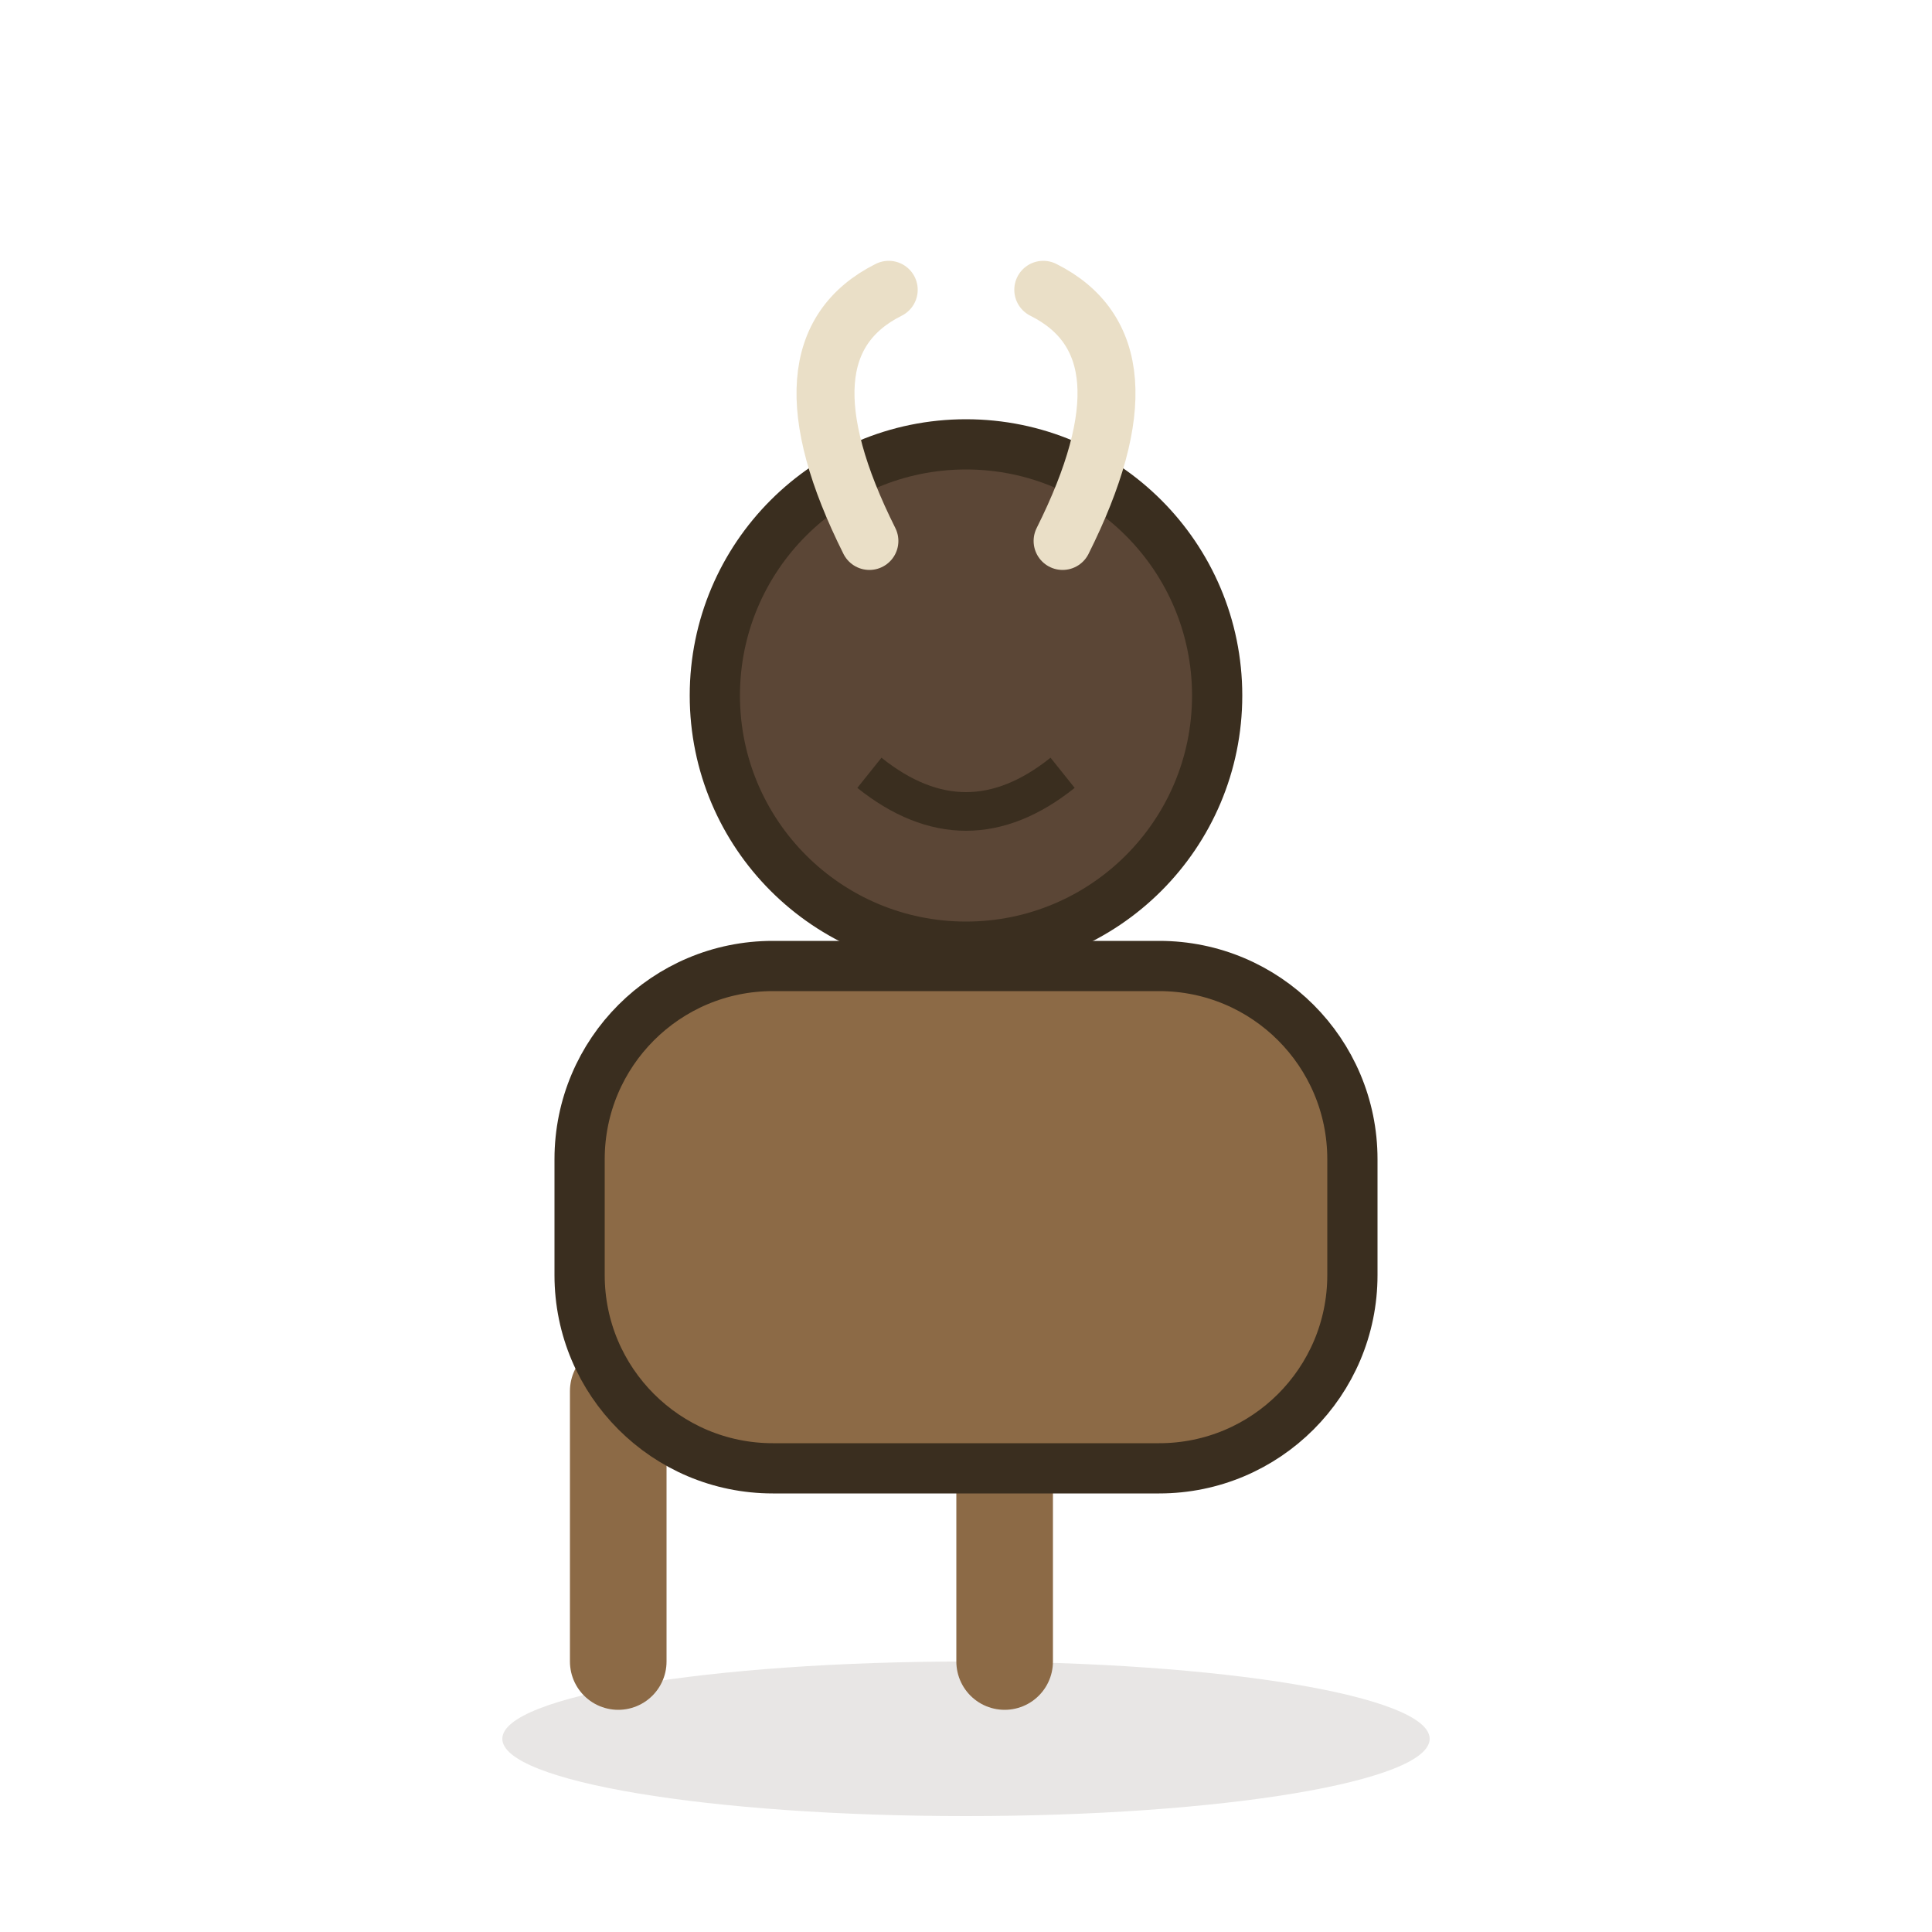
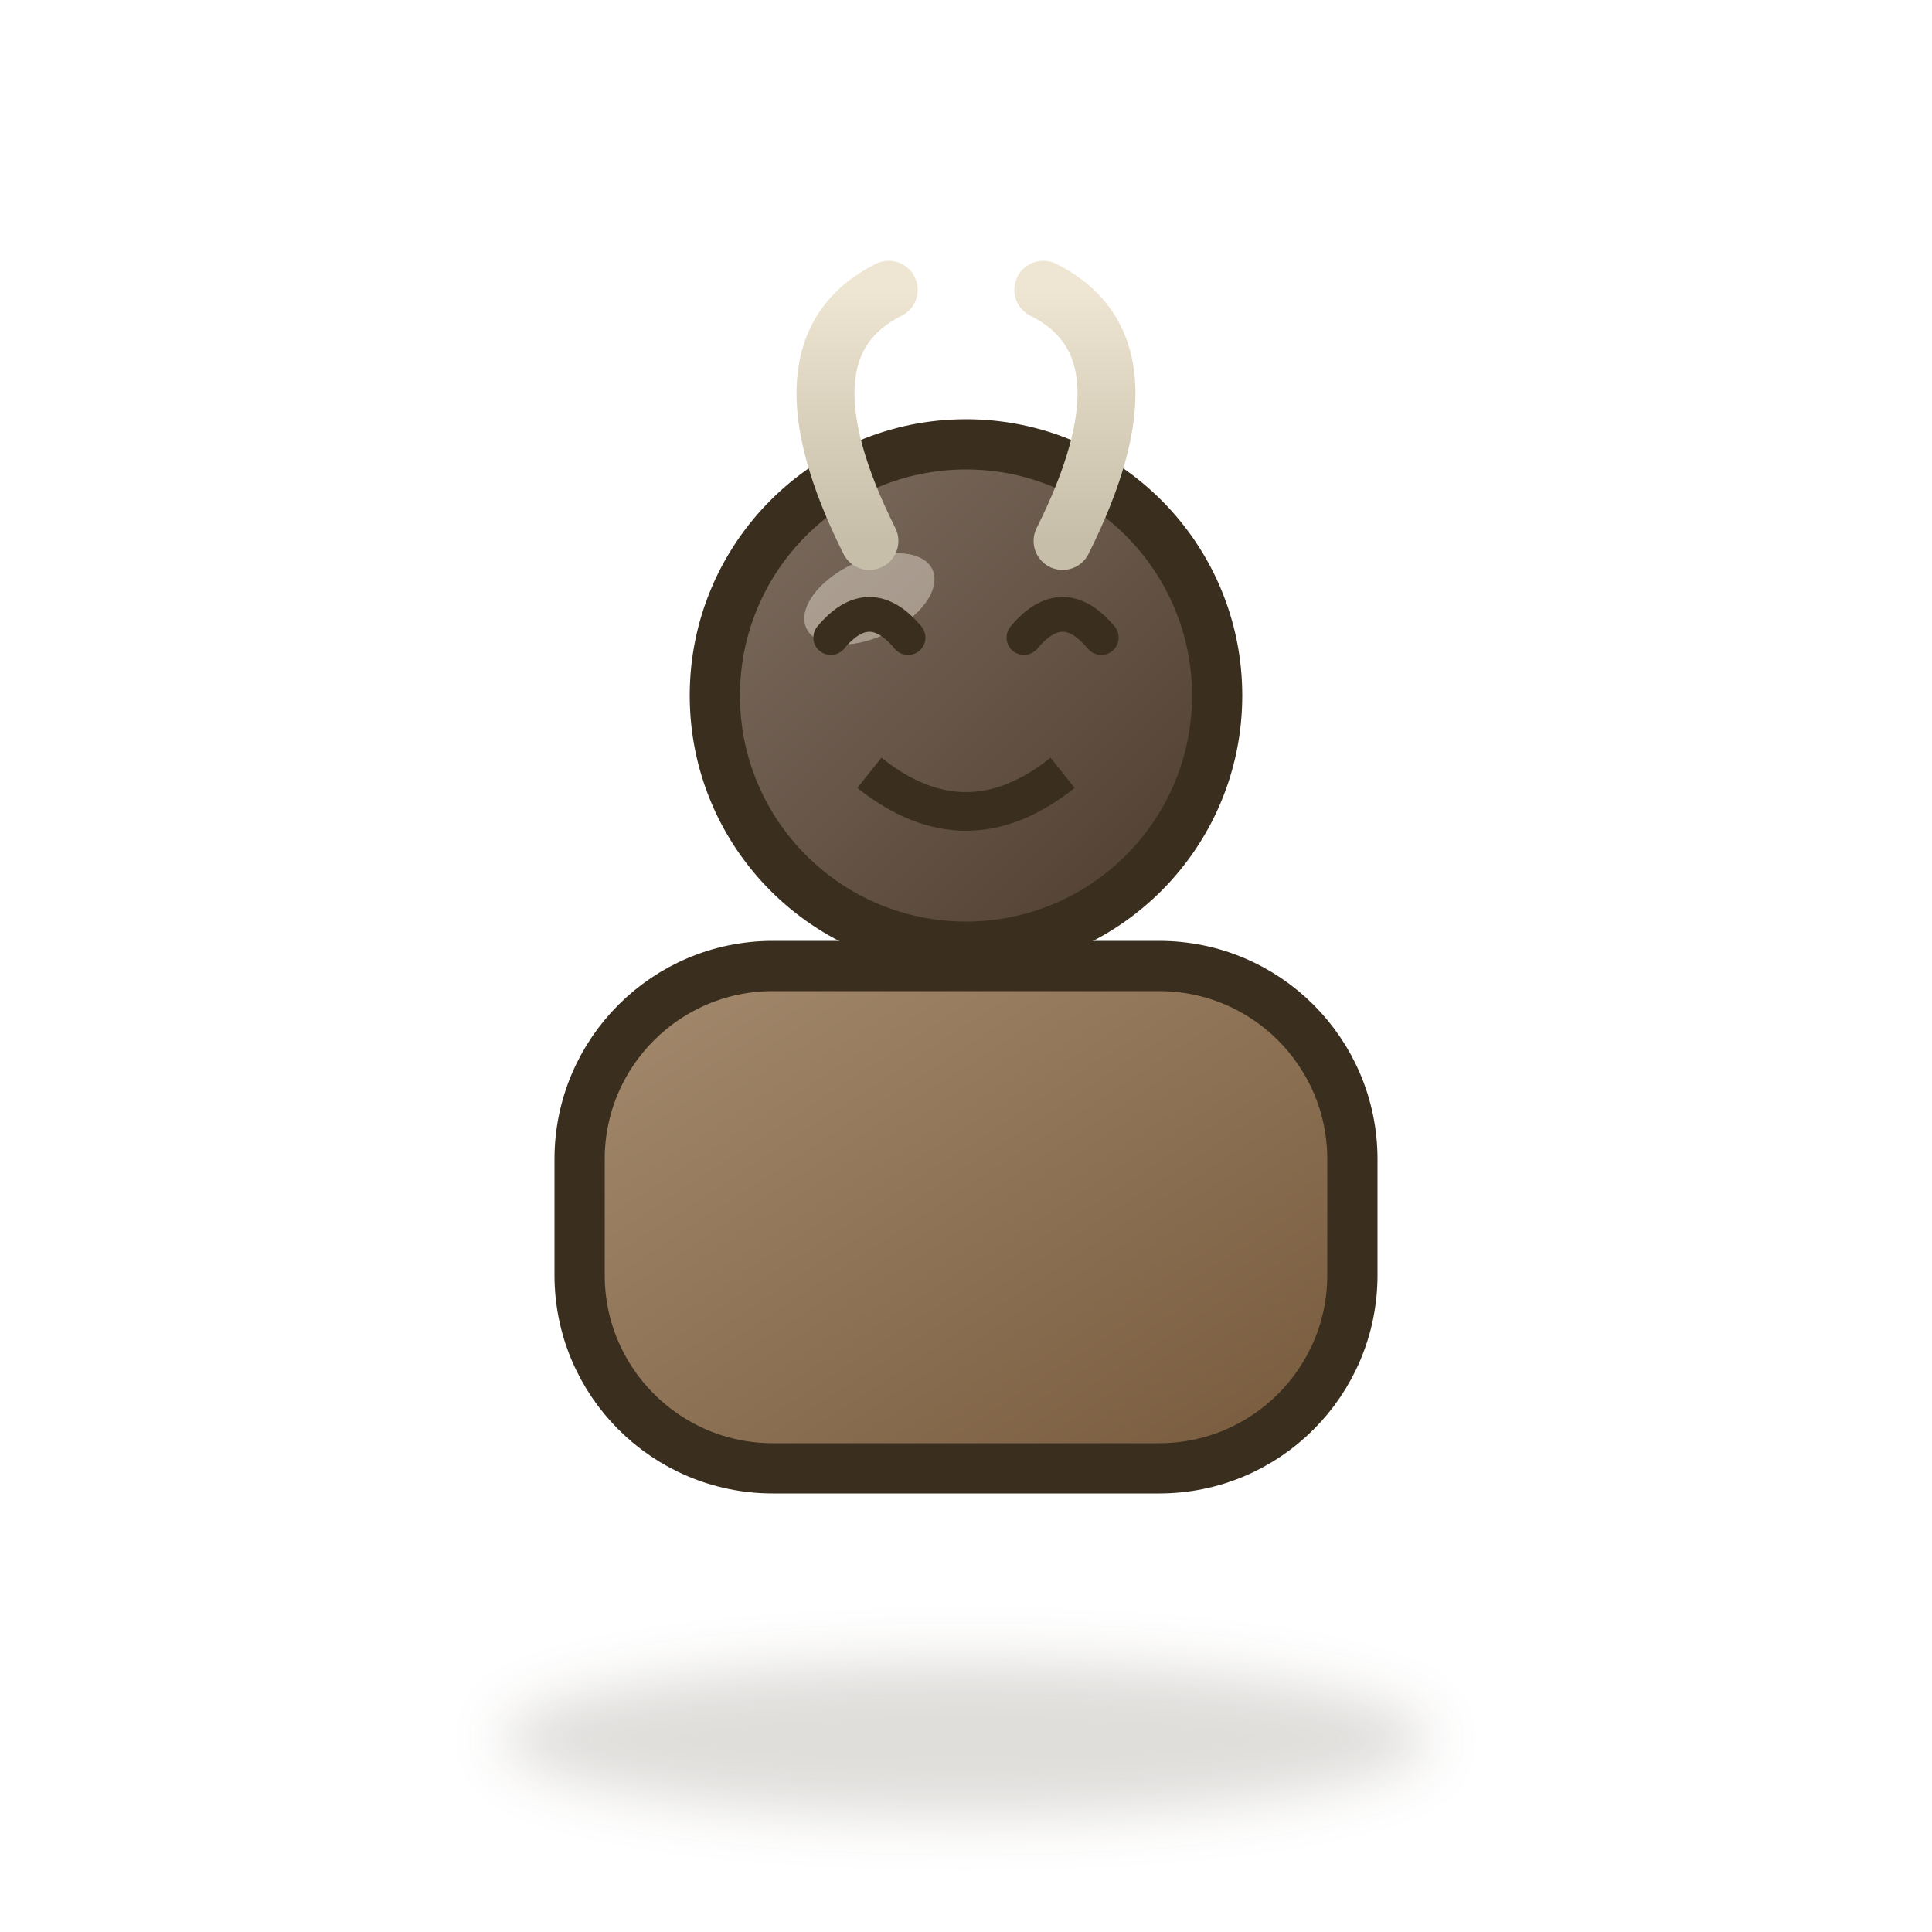
<svg xmlns="http://www.w3.org/2000/svg" viewBox="0 0 100 100" width="100" height="100" preserveAspectRatio="none">
-   <ellipse cx="50" cy="90" rx="24" ry="4" fill="#3A2E1F" opacity="0.12" />
-   <line x1="32" y1="72" x2="32" y2="86" stroke="#8C6A46" stroke-width="5" stroke-linecap="round" />
-   <line x1="52" y1="72" x2="52" y2="86" stroke="#8C6A46" stroke-width="5" stroke-linecap="round" />
-   <rect x="30" y="50" width="40" height="26" rx="10" fill="#8C6A46" stroke="#3A2E1F" stroke-width="2.6" />
-   <circle cx="50" cy="36" r="13" fill="#5B4636" stroke="#3A2E1F" stroke-width="2.6" />
-   <path d="M 45 28 Q 40 18 46 15" fill="none" stroke="#EADFC7" stroke-width="3" stroke-linecap="round" />
-   <path d="M 55 28 Q 60 18 54 15" fill="none" stroke="#EADFC7" stroke-width="3" stroke-linecap="round" />
+   <filter id="bl194" x="-50%" y="-50%" width="200%" height="200%">
+     <feGaussianBlur stdDeviation="1.4" />
+   </filter>
+   <ellipse cx="50" cy="90" rx="24" ry="4" fill="#3A2E1F" opacity="0.16" filter="url(#bl194)" />
+   <linearGradient id="vg195" x1="0" y1="0" x2="0" y2="1">
+     <stop offset="0%" stop-color="#9c7f60" />
+     <stop offset="100%" stop-color="#705538" />
+   </linearGradient>
+   <line x1="32" y1="72" x2="32" y2="86" stroke="url(#vg195)" stroke-width="5" stroke-linecap="round" />
+   <line x1="52" y1="72" x2="52" y2="86" stroke="url(#vg195)" stroke-width="5" stroke-linecap="round" />
+   <linearGradient id="dg192" x1="0" y1="0" x2="1" y2="1">
+     <stop offset="0%" stop-color="#a58b6f" />
+     <stop offset="100%" stop-color="#76593b" />
+   </linearGradient>
+   <rect x="30" y="50" width="40" height="26" rx="10" fill="url(#dg192)" stroke="#3A2E1F" stroke-width="2.6" />
+   <linearGradient id="dg193" x1="0" y1="0" x2="1" y2="1">
+     <stop offset="0%" stop-color="#7f6f62" />
+     <stop offset="100%" stop-color="#4c3b2d" />
+   </linearGradient>
+   <circle cx="50" cy="36" r="13" fill="url(#dg193)" stroke="#3A2E1F" stroke-width="2.6" />
+   <ellipse cx="45" cy="31" rx="3.6" ry="2" fill="#FFF8EC" opacity="0.4" transform="rotate(-25 45 31)" />
+   <linearGradient id="vg196" x1="0" y1="0" x2="0" y2="1">
+     <stop offset="0%" stop-color="#eee5d2" />
+     <stop offset="100%" stop-color="#c7bea9" />
+   </linearGradient>
+   <path d="M 45 28 Q 40 18 46 15" fill="none" stroke="url(#vg196)" stroke-width="3" stroke-linecap="round" />
+   <path d="M 55 28 Q 60 18 54 15" fill="none" stroke="url(#vg196)" stroke-width="3" stroke-linecap="round" />
+   <path d="M 43 33 q 2 -2.4 4 0 M 53 33 q 2 -2.4 4 0" stroke="#3A2E1F" stroke-width="1.8" stroke-linecap="round" fill="none" />
  <path d="M 45 40 q 5 4 10 0" fill="none" stroke="#3A2E1F" stroke-width="2" />
</svg>
